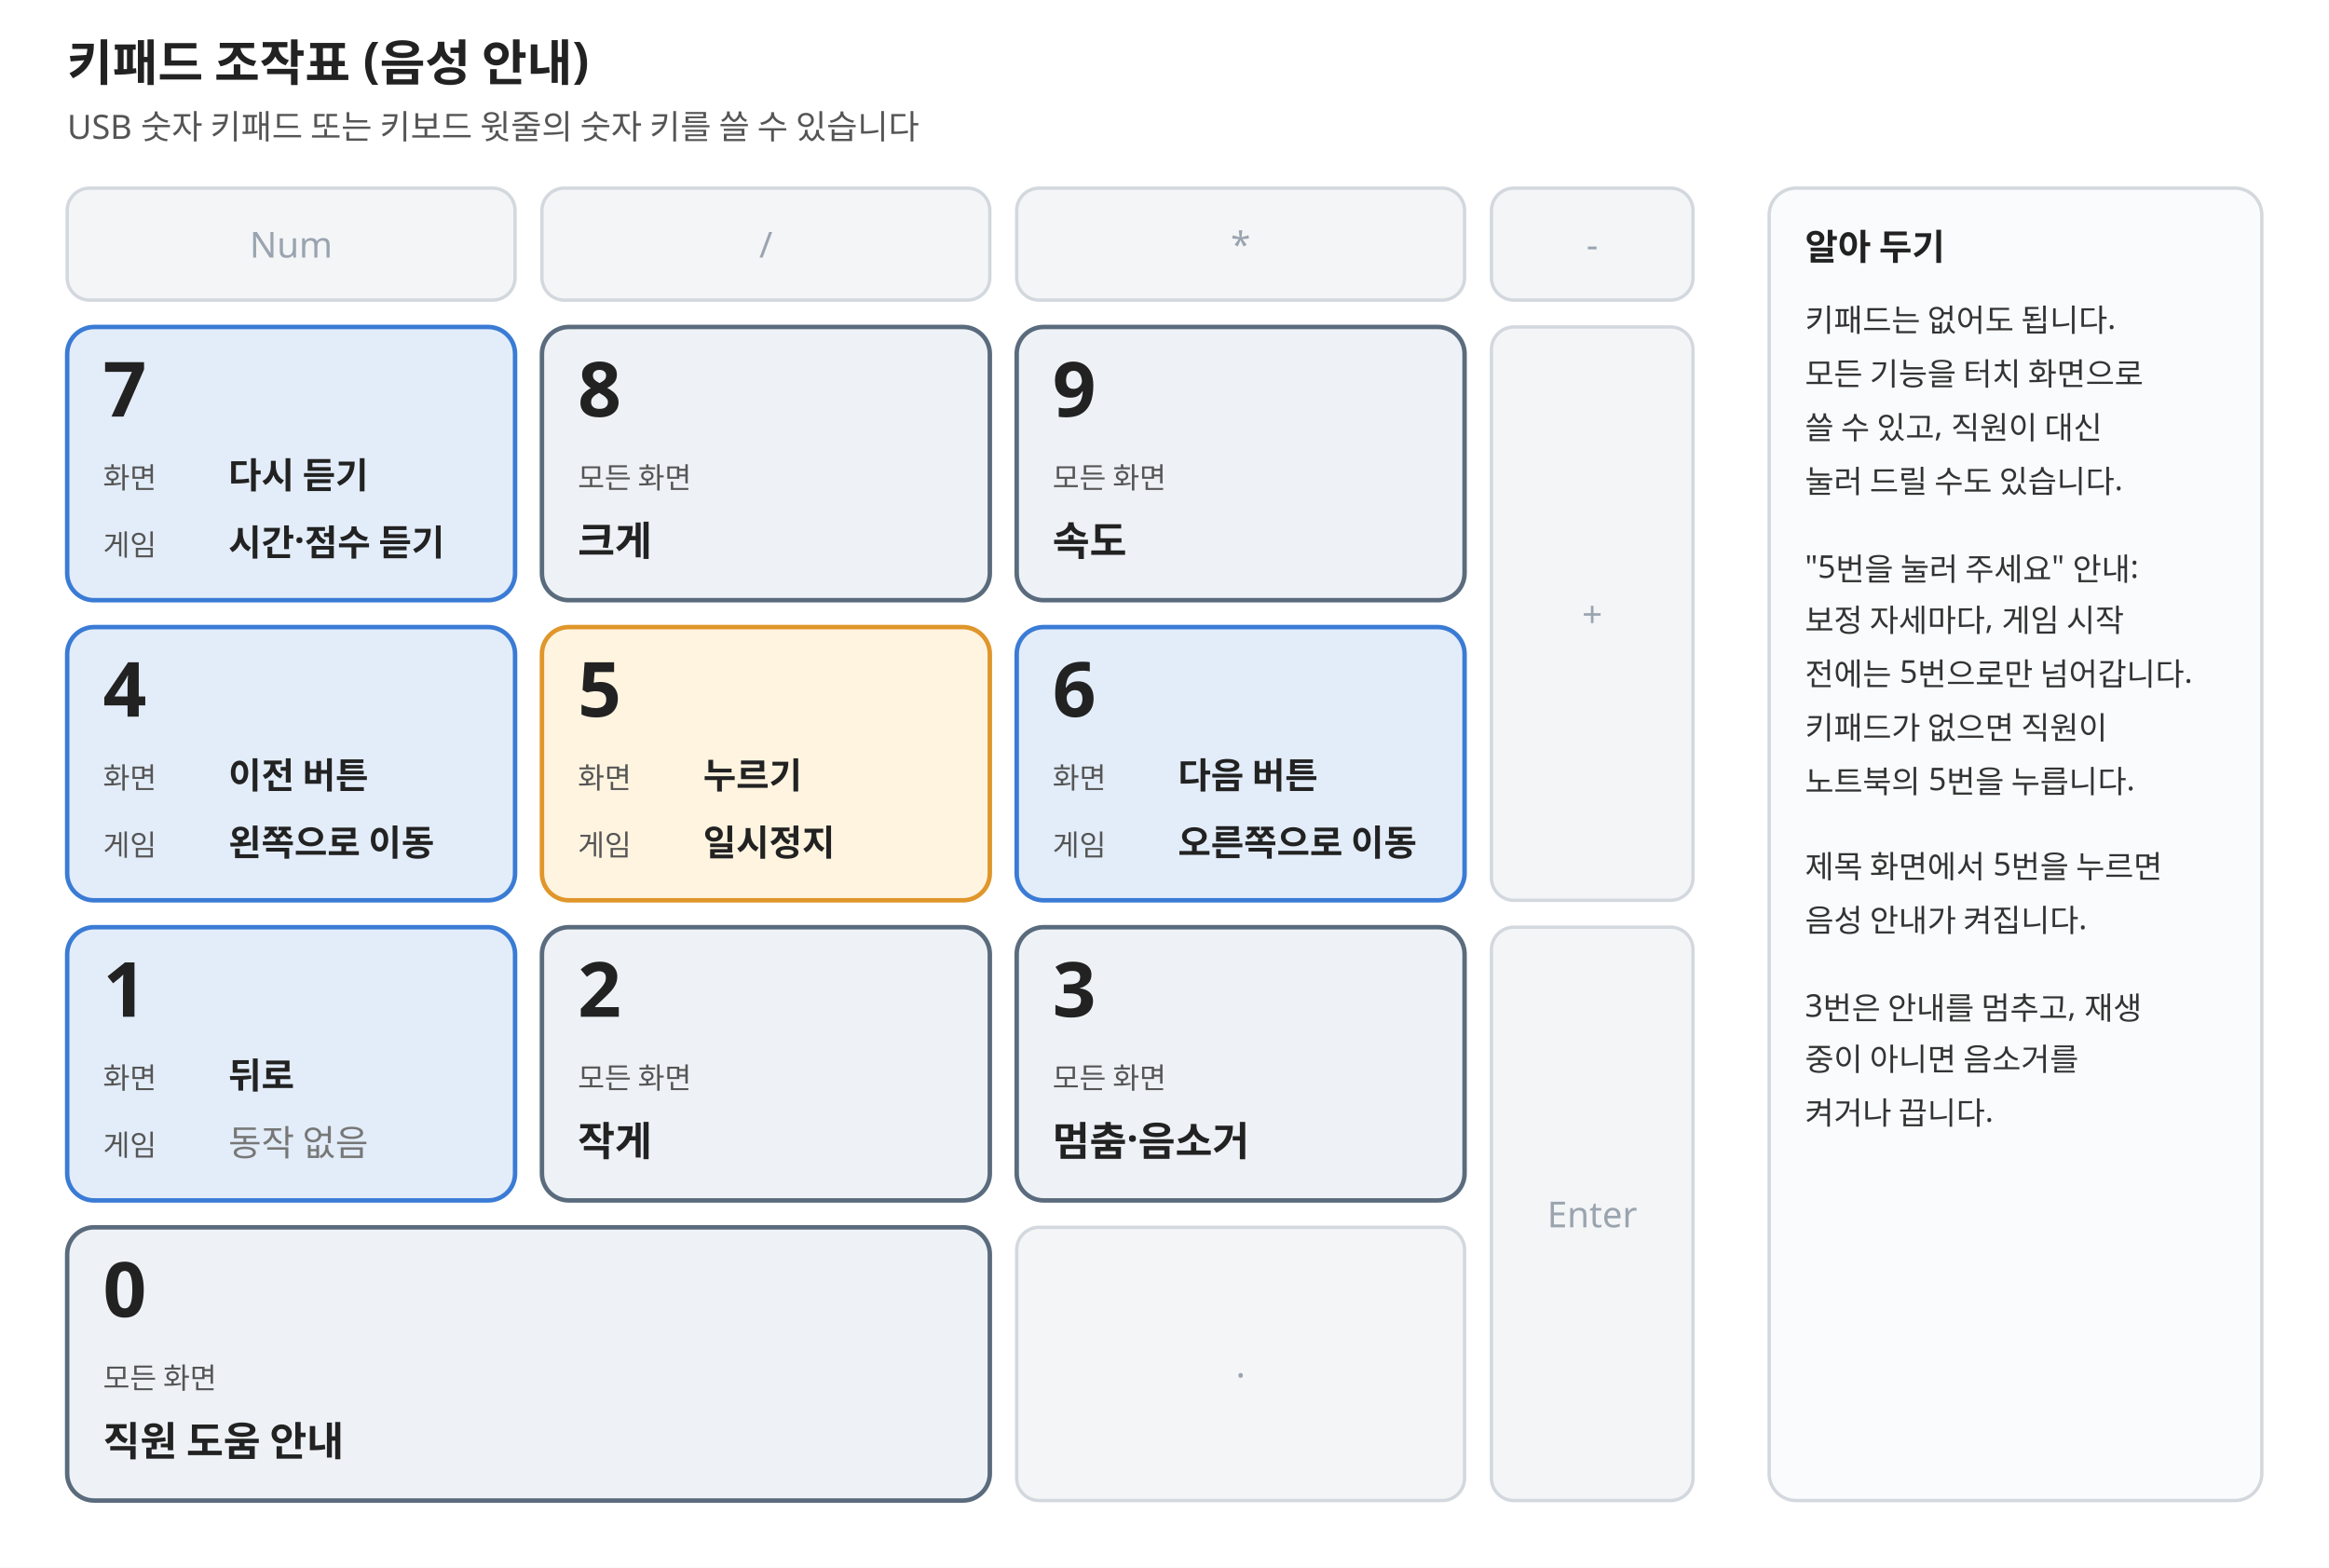
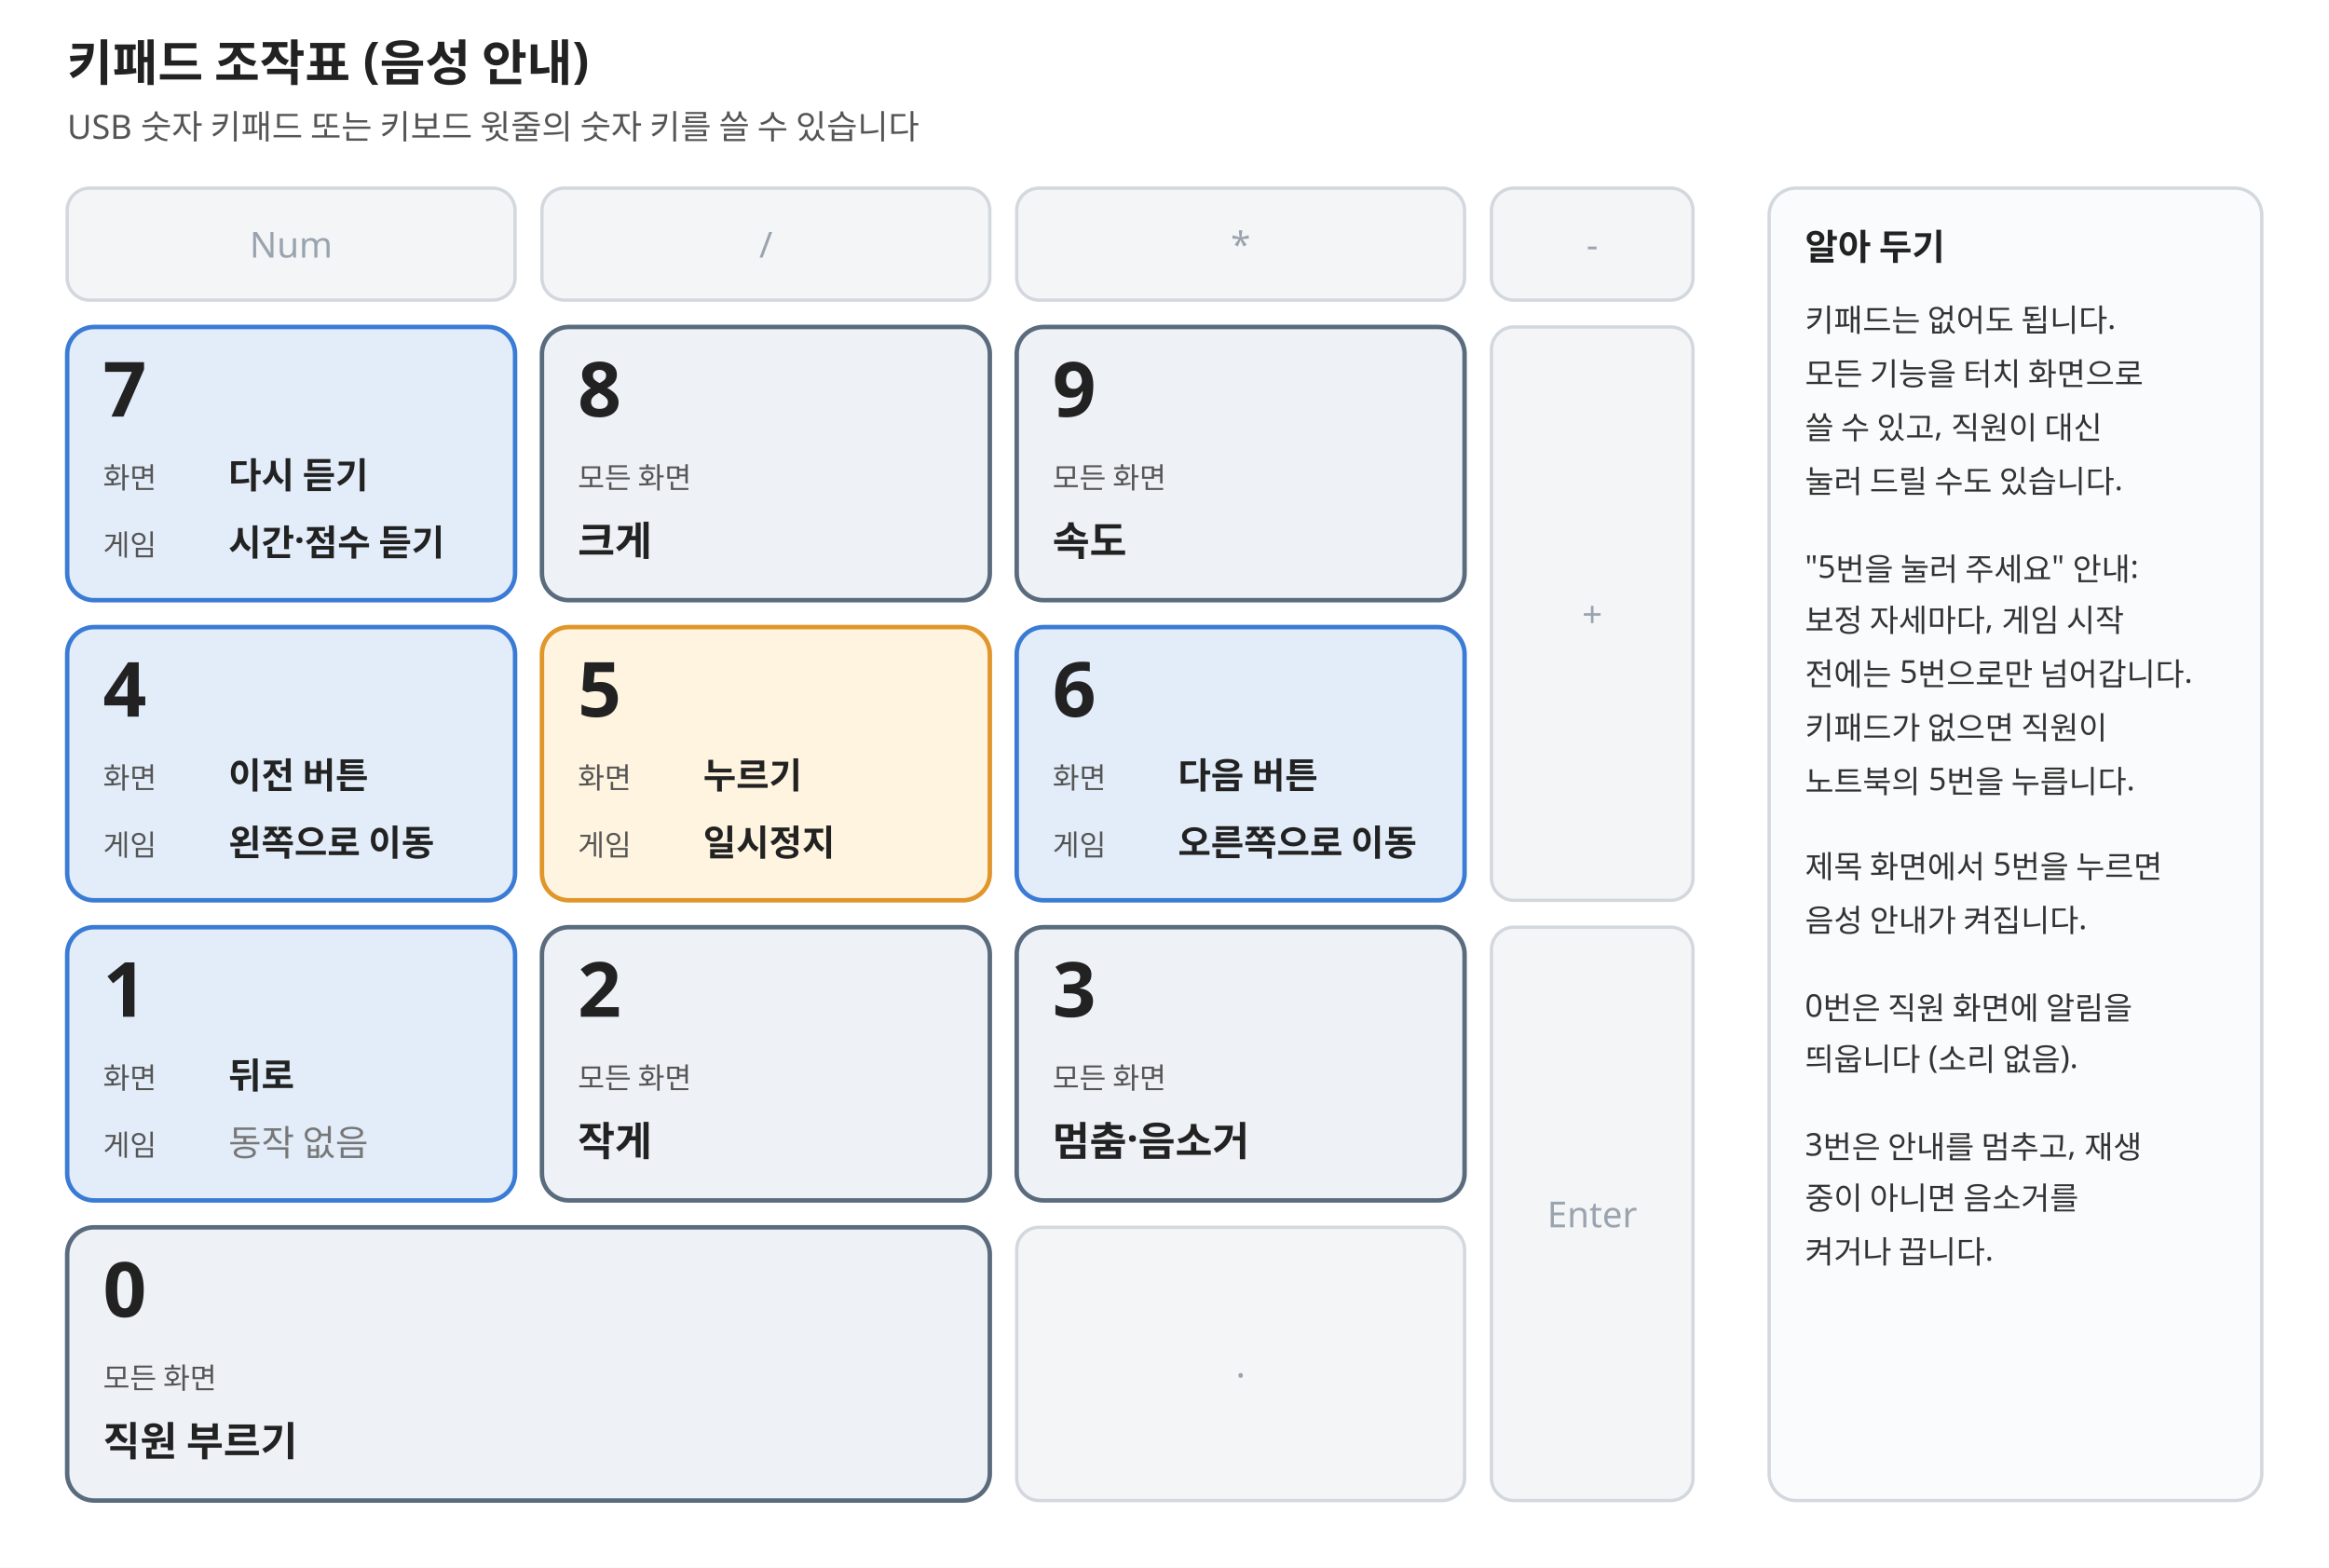
<svg xmlns="http://www.w3.org/2000/svg" viewBox="0 0 1040 700" font-family="'Apple SD Gothic Neo', 'Noto Sans KR', 'Malgun Gothic', sans-serif">
  <rect width="1040" height="700" fill="#ffffff" />
  <text x="30" y="36" font-size="22" font-weight="bold" fill="#222">키패드 조작표 (음성 안내)</text>
  <text x="30" y="62" font-size="15" fill="#555">USB 숫자 키패드 또는 키보드 윗줄의 숫자 키를 쓸 수 있습니다</text>
  <rect x="30" y="84" width="200" height="50" rx="10" fill="#f4f5f7" stroke="#d3d8de" stroke-width="1.5" />
  <text x="130.0" y="115.0" text-anchor="middle" font-size="16" fill="#9aa4af">Num</text>
  <rect x="242" y="84" width="200" height="50" rx="10" fill="#f4f5f7" stroke="#d3d8de" stroke-width="1.5" />
  <text x="342.0" y="115.0" text-anchor="middle" font-size="16" fill="#9aa4af">/</text>
  <rect x="454" y="84" width="200" height="50" rx="10" fill="#f4f5f7" stroke="#d3d8de" stroke-width="1.5" />
  <text x="554.0" y="115.0" text-anchor="middle" font-size="16" fill="#9aa4af">*</text>
  <rect x="666" y="84" width="90" height="50" rx="10" fill="#f4f5f7" stroke="#d3d8de" stroke-width="1.5" />
  <text x="711.0" y="115.0" text-anchor="middle" font-size="16" fill="#9aa4af">-</text>
  <rect x="30" y="146" width="200" height="122" rx="12" fill="#e3edf9" stroke="#3a7bd5" stroke-width="2" />
  <text x="46" y="186" font-size="34" font-weight="bold" fill="#222">7</text>
  <text x="46" y="218" font-size="13" fill="#555">화면</text>
  <text x="102" y="218" font-size="16" font-weight="bold" fill="#222">다시 듣기</text>
  <text x="46" y="248" font-size="13" fill="#555">게임</text>
  <text x="102" y="248" font-size="16" font-weight="bold" fill="#222">시간·점수 듣기</text>
  <rect x="242" y="146" width="200" height="122" rx="12" fill="#eef2f6" stroke="#5a6b7d" stroke-width="2" />
  <text x="258" y="186" font-size="34" font-weight="bold" fill="#222">8</text>
  <text x="258" y="218" font-size="13" fill="#555">모든 화면</text>
  <text x="258" y="248" font-size="18" font-weight="bold" fill="#222">크게</text>
  <rect x="454" y="146" width="200" height="122" rx="12" fill="#eef2f6" stroke="#5a6b7d" stroke-width="2" />
  <text x="470" y="186" font-size="34" font-weight="bold" fill="#222">9</text>
  <text x="470" y="218" font-size="13" fill="#555">모든 화면</text>
  <text x="470" y="248" font-size="18" font-weight="bold" fill="#222">속도</text>
  <rect x="30" y="280" width="200" height="122" rx="12" fill="#e3edf9" stroke="#3a7bd5" stroke-width="2" />
  <text x="46" y="320" font-size="34" font-weight="bold" fill="#222">4</text>
  <text x="46" y="352" font-size="13" fill="#555">화면</text>
  <text x="102" y="352" font-size="16" font-weight="bold" fill="#222">이전 버튼</text>
  <text x="46" y="382" font-size="13" fill="#555">게임</text>
  <text x="102" y="382" font-size="16" font-weight="bold" fill="#222">왼쪽으로 이동</text>
  <rect x="242" y="280" width="200" height="122" rx="12" fill="#fff4e0" stroke="#e0962a" stroke-width="2" />
  <text x="258" y="320" font-size="34" font-weight="bold" fill="#222">5</text>
  <text x="258" y="352" font-size="13" fill="#555">화면</text>
  <text x="314" y="352" font-size="16" font-weight="bold" fill="#222">누르기</text>
  <text x="258" y="382" font-size="13" fill="#555">게임</text>
  <text x="314" y="382" font-size="16" font-weight="bold" fill="#222">일시정지</text>
  <rect x="454" y="280" width="200" height="122" rx="12" fill="#e3edf9" stroke="#3a7bd5" stroke-width="2" />
  <text x="470" y="320" font-size="34" font-weight="bold" fill="#222">6</text>
  <text x="470" y="352" font-size="13" fill="#555">화면</text>
  <text x="526" y="352" font-size="16" font-weight="bold" fill="#222">다음 버튼</text>
  <text x="470" y="382" font-size="13" fill="#555">게임</text>
  <text x="526" y="382" font-size="16" font-weight="bold" fill="#222">오른쪽으로 이동</text>
  <rect x="30" y="414" width="200" height="122" rx="12" fill="#e3edf9" stroke="#3a7bd5" stroke-width="2" />
  <text x="46" y="454" font-size="34" font-weight="bold" fill="#222">1</text>
  <text x="46" y="486" font-size="13" fill="#555">화면</text>
  <text x="102" y="486" font-size="16" font-weight="bold" fill="#222">뒤로</text>
  <text x="46" y="516" font-size="13" fill="#555">게임</text>
  <text x="102" y="516" font-size="16" fill="#777">동작 없음</text>
  <rect x="242" y="414" width="200" height="122" rx="12" fill="#eef2f6" stroke="#5a6b7d" stroke-width="2" />
  <text x="258" y="454" font-size="34" font-weight="bold" fill="#222">2</text>
  <text x="258" y="486" font-size="13" fill="#555">모든 화면</text>
  <text x="258" y="516" font-size="18" font-weight="bold" fill="#222">작게</text>
  <rect x="454" y="414" width="200" height="122" rx="12" fill="#eef2f6" stroke="#5a6b7d" stroke-width="2" />
  <text x="470" y="454" font-size="34" font-weight="bold" fill="#222">3</text>
  <text x="470" y="486" font-size="13" fill="#555">모든 화면</text>
  <text x="470" y="516" font-size="18" font-weight="bold" fill="#222">멈춤·음소거</text>
  <rect x="30" y="548" width="412" height="122" rx="12" fill="#eef2f6" stroke="#5a6b7d" stroke-width="2" />
  <text x="46" y="588" font-size="34" font-weight="bold" fill="#222">0</text>
  <text x="46" y="620" font-size="13" fill="#555">모든 화면</text>
-   <text x="46" y="650" font-size="18" font-weight="bold" fill="#222">직원 도움 안내</text>
+   <text x="46" y="650" font-size="18" font-weight="bold" fill="#222">직원 부르기</text>
  <rect x="454" y="548" width="200" height="122" rx="10" fill="#f4f5f7" stroke="#d3d8de" stroke-width="1.5" />
  <text x="554.0" y="615.0" text-anchor="middle" font-size="16" fill="#9aa4af">.</text>
  <rect x="666" y="146" width="90" height="256" rx="10" fill="#f4f5f7" stroke="#d3d8de" stroke-width="1.5" />
  <text x="711.0" y="280.0" text-anchor="middle" font-size="16" fill="#9aa4af">+</text>
  <rect x="666" y="414" width="90" height="256" rx="10" fill="#f4f5f7" stroke="#d3d8de" stroke-width="1.5" />
  <text x="711.0" y="548.0" text-anchor="middle" font-size="16" fill="#9aa4af">Enter</text>
  <rect x="790" y="84" width="220" height="586" rx="12" fill="#fafbfc" stroke="#d3d8de" stroke-width="1.5" />
  <text x="806" y="116" font-size="16" font-weight="bold" fill="#222">알아 두기</text>
  <text x="806" y="148" font-size="14" fill="#333">키패드는 없어도 됩니다.</text>
  <text x="806" y="172" font-size="14" fill="#333">모든 기능을 터치 화면으로</text>
  <text x="806" y="196" font-size="14" fill="#333">쓸 수 있고, 직원이 대신</text>
  <text x="806" y="220" font-size="14" fill="#333">눌러 드릴 수도 있습니다.</text>
  <text x="806" y="258" font-size="14" fill="#333">"5번을 눌러 주세요" 안내:</text>
  <text x="806" y="282" font-size="14" fill="#333">보정 자세마다, 게임 시작</text>
  <text x="806" y="306" font-size="14" fill="#333">전에는 5번으로만 넘어갑니다.</text>
  <text x="806" y="330" font-size="14" fill="#333">키패드가 없으면 직원이</text>
  <text x="806" y="354" font-size="14" fill="#333">노트북의 5번을 누릅니다.</text>
  <text x="806" y="392" font-size="14" fill="#333">제목 화면에서 5번을 누르면</text>
  <text x="806" y="416" font-size="14" fill="#333">음성 안내가 켜집니다.</text>
-   <text x="806" y="454" font-size="14" fill="#333">3번은 안내를 멈추고, 재생</text>
-   <text x="806" y="478" font-size="14" fill="#333">중이 아니면 음소거를</text>
-   <text x="806" y="502" font-size="14" fill="#333">켜거나 끕니다.</text>
+   <text x="806" y="454" font-size="14" fill="#333">0번은 직원 화면에 알림을</text>
+   <text x="806" y="478" font-size="14" fill="#333">띄웁니다 (소리 없음).</text>
+   <text x="806" y="516" font-size="14" fill="#333">3번은 안내를 멈추고, 재생</text>
+   <text x="806" y="540" font-size="14" fill="#333">중이 아니면 음소거를</text>
+   <text x="806" y="564" font-size="14" fill="#333">켜거나 끕니다.</text>
</svg>
